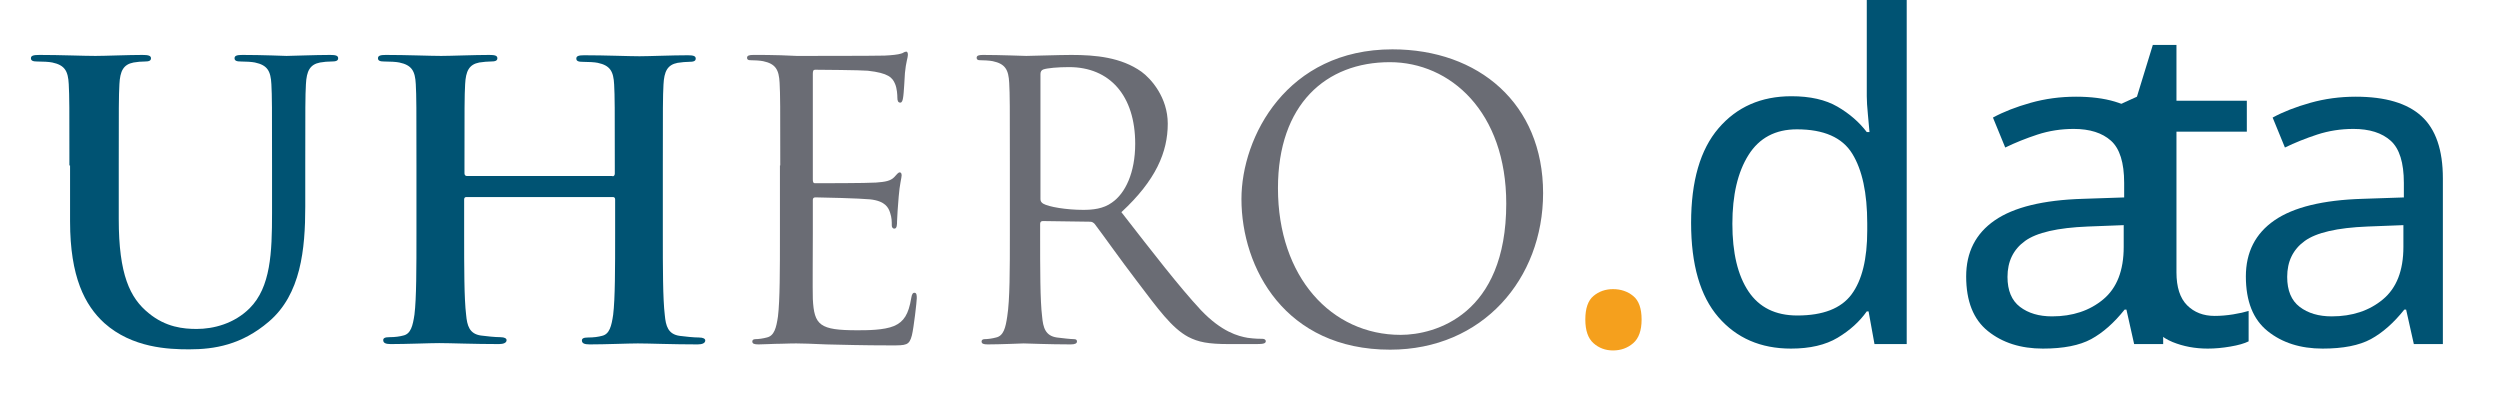
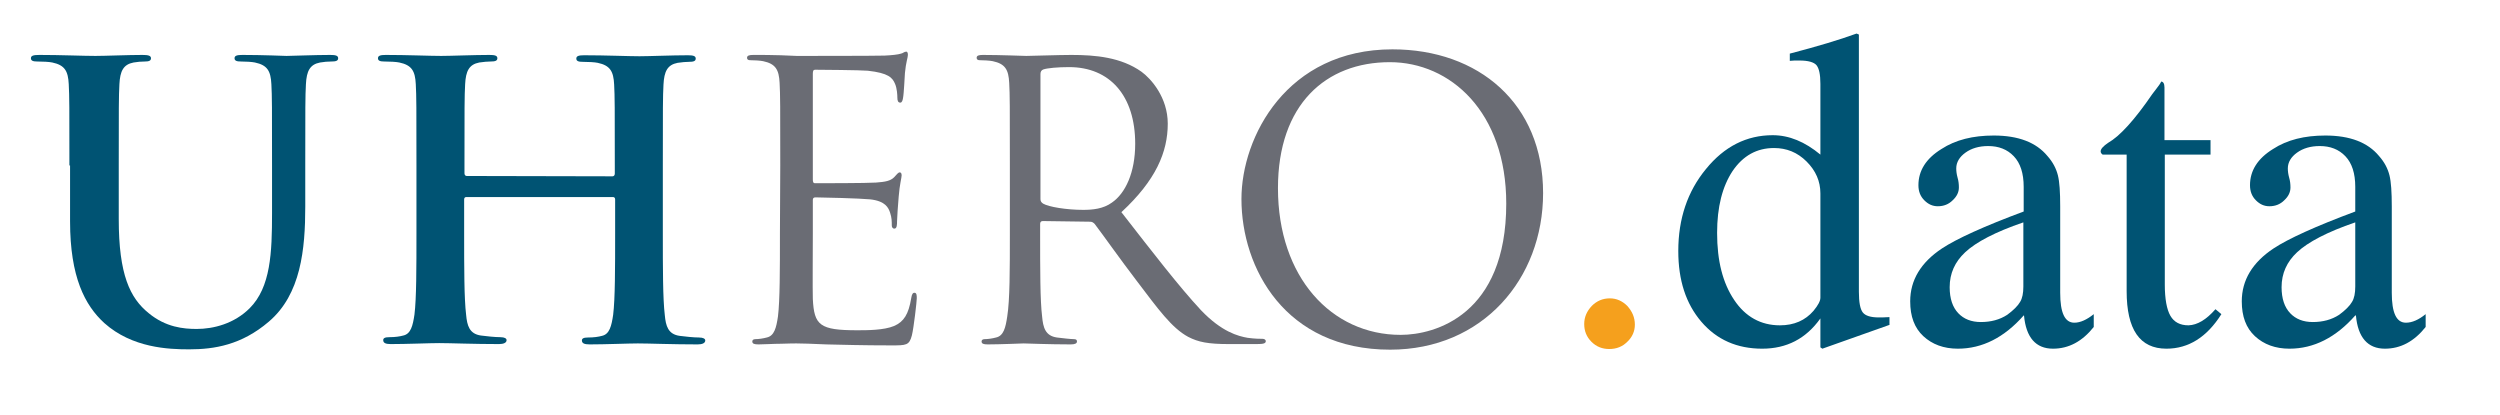
- <svg xmlns="http://www.w3.org/2000/svg" xmlns:xlink="http://www.w3.org/1999/xlink" version="1.1" id="Layer_1" x="0px" y="0px" viewBox="0 0 760 126" style="enable-background:new 0 0 760 126;" xml:space="preserve">
+ <svg xmlns="http://www.w3.org/2000/svg" version="1.1" id="Layer_1" x="0px" y="0px" viewBox="130 63 760 126" style="enable-background:new 130 63 760 126;" xml:space="preserve">
  <style type="text/css">
- 	.st0{clip-path:url(#SVGID_2_);fill:#005373;}
- 	.st1{clip-path:url(#SVGID_2_);fill:#6A6C74;}
- 	.st2{clip-path:url(#SVGID_2_);}
+ 	.st0{fill:#005373;}
+ 	.st1{fill:#6A6C74;}
+ 	.st2{enable-background:new    ;}
	.st3{fill:#F5A01D;}
- 	.st4{font-family:'STIXGeneral-Regular';}
- 	.st5{font-size:138px;}
- 	.st6{fill:#005373;}
- 	.st7{letter-spacing:1;}
</style>
  <g>
-     <defs>
-       <rect id="SVGID_1_" width="760" height="126" />
-     </defs>
-     <clipPath id="SVGID_2_">
-       <use xlink:href="#SVGID_1_" style="overflow:visible;" />
-     </clipPath>
-     <path class="st0" d="M21.1,50.3c0-17.7,0-21-0.2-24.7c-0.2-4-1.2-5.8-5-6.6c-0.9-0.2-2.9-0.3-4.5-0.3c-1.3,0-2-0.2-2-1   c0-0.8,0.8-1,2.6-1c6.2,0,13.5,0.3,17,0.3c2.8,0,10.1-0.3,14.3-0.3c1.7,0,2.6,0.2,2.6,1c0,0.8-0.7,1-1.9,1c-1.3,0-2,0.1-3.4,0.3   c-3.1,0.6-4.1,2.6-4.3,6.6c-0.2,3.7-0.2,7-0.2,24.7v16.3c0,16.9,3.4,24,9.1,28.6c5.2,4.3,10.6,4.8,14.6,4.8   c5.1,0,11.4-1.6,16.1-6.3c6.4-6.4,6.8-16.9,6.8-28.9V50.3c0-17.7,0-21-0.2-24.7c-0.2-4-1.2-5.8-5-6.6c-0.9-0.2-2.9-0.3-4.2-0.3   c-1.3,0-2-0.2-2-1c0-0.8,0.8-1,2.4-1c5.9,0,13.3,0.3,13.4,0.3c1.4,0,8.7-0.3,13.3-0.3c1.6,0,2.4,0.2,2.4,1c0,0.8-0.7,1-2.1,1   c-1.3,0-2,0.1-3.4,0.3c-3.1,0.6-4.1,2.6-4.3,6.6c-0.2,3.7-0.2,7-0.2,24.7v12.5c0,12.9-1.3,26.7-11.1,35c-8.3,7.1-16.6,8.4-24.2,8.4   c-6.2,0-17.3-0.4-25.8-8c-5.9-5.4-10.4-14-10.4-30.9V50.3" />
-     <path class="st0" d="M186.2,53.6c0.3,0,0.7-0.2,0.7-0.8v-2.4c0-17.7,0-21-0.2-24.7c-0.2-4-1.2-5.8-5-6.6c-0.9-0.2-2.9-0.3-4.5-0.3   c-1.3,0-2-0.2-2-1c0-0.8,0.8-1,2.4-1c6.3,0,13.6,0.3,16.8,0.3c2.8,0,10.1-0.3,14.7-0.3c1.6,0,2.4,0.2,2.4,1c0,0.8-0.7,1-2.1,1   c-0.9,0-2,0.1-3.4,0.3c-3.1,0.6-4.1,2.6-4.3,6.6c-0.2,3.7-0.2,7-0.2,24.7v20.5c0,10.7,0,19.9,0.6,24.9c0.3,3.3,1,5.8,4.5,6.3   c1.6,0.2,4.2,0.5,5.9,0.5c1.3,0,1.9,0.4,1.9,0.9c0,0.8-0.9,1.2-2.3,1.2c-7.6,0-14.9-0.3-18.2-0.3c-2.7,0-10,0.3-14.6,0.3   c-1.6,0-2.4-0.3-2.4-1.2c0-0.6,0.5-0.9,1.9-0.9c1.7,0,3.1-0.2,4.2-0.5c2.3-0.5,2.9-3,3.4-6.4c0.6-4.9,0.6-14.1,0.6-24.8V60.6   c0-0.5-0.3-0.7-0.7-0.7h-44.5c-0.3,0-0.7,0.1-0.7,0.7v10.2c0,10.7,0,19.9,0.6,24.9c0.3,3.3,1,5.8,4.5,6.3c1.6,0.2,4.2,0.5,5.9,0.5   c1.3,0,1.9,0.4,1.9,0.9c0,0.8-0.9,1.2-2.3,1.2c-7.6,0-14.9-0.3-18.2-0.3c-2.7,0-10,0.3-14.7,0.3c-1.5,0-2.3-0.3-2.3-1.2   c0-0.6,0.5-0.9,1.9-0.9c1.7,0,3.1-0.2,4.2-0.5c2.3-0.5,2.9-3,3.4-6.4c0.6-4.9,0.6-14.1,0.6-24.8V50.3c0-17.7,0-21-0.2-24.7   c-0.2-4-1.2-5.8-5-6.6c-0.9-0.2-2.9-0.3-4.5-0.3c-1.3,0-2-0.2-2-1c0-0.8,0.8-1,2.4-1c6.3,0,13.6,0.3,16.8,0.3   c2.8,0,10.1-0.3,14.7-0.3c1.6,0,2.4,0.2,2.4,1c0,0.8-0.7,1-2.1,1c-0.9,0-2,0.1-3.4,0.3c-3.1,0.6-4.1,2.6-4.3,6.6   c-0.2,3.7-0.2,7-0.2,24.7v2.4c0,0.6,0.4,0.8,0.7,0.8H186.2" />
-     <path class="st1" d="M237.2,50.3c0-18.2,0-21.4-0.2-25.1c-0.2-4-1.2-5.8-5-6.6c-0.9-0.2-2.9-0.3-4-0.3c-0.5,0-0.9-0.2-0.9-0.7   c0-0.7,0.6-0.9,1.9-0.9c2.7,0,5.8,0,8.4,0.1l4.8,0.2c0.8,0,24,0,26.7-0.1c2.2-0.1,4.1-0.3,5-0.6c0.6-0.1,1-0.6,1.6-0.6   c0.4,0,0.5,0.5,0.5,1c0,0.8-0.6,2.2-0.9,5.5c-0.1,1.2-0.3,6.3-0.6,7.7c-0.1,0.6-0.3,1.3-0.8,1.3c-0.7,0-0.9-0.6-0.9-1.5   c0-0.8-0.1-2.8-0.7-4.2c-0.8-1.9-2-3.3-8.3-4c-2-0.2-14.7-0.3-16-0.3c-0.5,0-0.7,0.3-0.7,1.2v32.1c0,0.8,0.1,1.2,0.7,1.2   c1.5,0,15.8,0,18.5-0.2c2.8-0.2,4.4-0.5,5.5-1.6c0.8-0.9,1.3-1.5,1.7-1.5c0.3,0,0.6,0.2,0.6,0.9c0,0.7-0.6,2.7-0.9,6.5   c-0.2,2.3-0.5,6.6-0.5,7.5c0,0.9,0,2.2-0.8,2.2c-0.6,0-0.8-0.5-0.8-1c0-1.2,0-2.3-0.5-3.8c-0.5-1.6-1.5-3.6-6.1-4.1   c-3.1-0.3-14.7-0.6-16.6-0.6c-0.6,0-0.8,0.3-0.8,0.8v10.2c0,4-0.1,17.5,0,19.9c0.4,8,2.1,9.5,13.5,9.5c3,0,8.1,0,11.2-1.3   c3-1.3,4.4-3.6,5.2-8.4c0.2-1.3,0.5-1.7,1-1.7c0.7,0,0.7,0.9,0.7,1.7c0,0.9-0.9,8.9-1.5,11.3c-0.8,3-1.7,3-6.3,3   c-8.7,0-15.1-0.2-19.7-0.3c-4.5-0.2-7.3-0.3-9.1-0.3c-0.2,0-2.2,0-4.7,0.1c-2.3,0-5,0.2-6.8,0.2c-1.3,0-1.9-0.2-1.9-0.9   c0-0.3,0.2-0.7,0.9-0.7c1,0,2.4-0.2,3.5-0.5c2.3-0.5,2.9-3,3.4-6.4c0.6-4.9,0.6-14.1,0.6-25.3V50.3" />
-     <path class="st1" d="M316.3,60.5c0,0.6,0.2,1,0.8,1.4c1.7,1,7.1,1.9,12.2,1.9c2.8,0,6.1-0.3,8.7-2.2c4.1-2.8,7.1-9.1,7.1-17.9   c0-14.6-7.7-23.3-20.1-23.3c-3.5,0-6.6,0.3-7.8,0.7c-0.6,0.2-0.9,0.7-0.9,1.4V60.5 M307,50.3c0-18.2,0-21.4-0.2-25.1   c-0.2-4-1.2-5.8-5-6.6c-0.9-0.2-2.9-0.3-4-0.3c-0.5,0-0.9-0.2-0.9-0.7c0-0.7,0.6-0.9,1.9-0.9c5.2,0,12.6,0.3,13.2,0.3   c1.3,0,10.1-0.3,13.7-0.3c7.3,0,15.1,0.7,21.3,5.1c2.9,2.1,8,7.8,8,15.8c0,8.6-3.6,17.2-14.1,26.9c9.5,12.2,17.5,22.6,24.2,29.8   c6.3,6.6,11.3,7.9,14.2,8.4c2.2,0.3,3.8,0.3,4.5,0.3c0.6,0,1,0.3,1,0.7c0,0.7-0.7,0.9-2.8,0.9h-8.3c-6.5,0-9.4-0.6-12.5-2.2   c-5-2.7-9.1-8.4-15.7-17.1c-4.9-6.4-10.4-14.2-12.7-17.2c-0.5-0.5-0.8-0.7-1.5-0.7l-14.3-0.2c-0.6,0-0.8,0.4-0.8,0.9v2.8   c0,11.2,0,20.4,0.6,25.3c0.3,3.4,1,5.9,4.5,6.4c1.6,0.2,4.2,0.5,5.2,0.5c0.7,0,0.9,0.3,0.9,0.7c0,0.6-0.6,0.9-1.9,0.9   c-6.4,0-13.7-0.3-14.3-0.3c-0.1,0-7.5,0.3-10.9,0.3c-1.3,0-1.9-0.2-1.9-0.9c0-0.3,0.2-0.7,0.9-0.7c1,0,2.4-0.2,3.5-0.5   c2.3-0.5,2.9-3,3.4-6.4C307,91.2,307,82,307,70.8V50.3z" />
-     <path class="st1" d="M425.8,101.8c10.5,0,32.1-6.1,32.1-39.9c0-27.9-17-43-35.4-43c-19.4,0-34,12.8-34,38.3   C388.5,84.3,404.8,101.8,425.8,101.8 M423.3,15c26.2,0,45.8,16.5,45.8,43.7c0,26.1-18.4,47.6-46.5,47.6   c-31.9,0-45.2-24.8-45.2-45.8C377.4,41.6,391.2,15,423.3,15" />
-     <g class="st2">
-       <text transform="matrix(1 0 0 1 472 104.5986)" class="st3 st4 st5">.</text>
+     <g>
+       <path class="st0" d="M151.1,113.3c0-17.7,0-21-0.2-24.7c-0.2-4-1.2-5.8-5-6.6c-0.9-0.2-2.9-0.3-4.5-0.3c-1.3,0-2-0.2-2-1    c0-0.8,0.8-1,2.6-1c6.2,0,13.5,0.3,17,0.3c2.8,0,10.1-0.3,14.3-0.3c1.7,0,2.6,0.2,2.6,1c0,0.8-0.7,1-1.9,1c-1.3,0-2,0.1-3.4,0.3    c-3.1,0.6-4.1,2.6-4.3,6.6c-0.2,3.7-0.2,7-0.2,24.7v16.3c0,16.9,3.4,24,9.1,28.6c5.2,4.3,10.6,4.8,14.6,4.8    c5.1,0,11.4-1.6,16.1-6.3c6.4-6.4,6.8-16.9,6.8-28.9v-14.5c0-17.7,0-21-0.2-24.7c-0.2-4-1.2-5.8-5-6.6c-0.9-0.2-2.9-0.3-4.2-0.3    s-2-0.2-2-1c0-0.8,0.8-1,2.4-1c5.9,0,13.3,0.3,13.4,0.3c1.4,0,8.7-0.3,13.3-0.3c1.6,0,2.4,0.2,2.4,1c0,0.8-0.7,1-2.1,1    c-1.3,0-2,0.1-3.4,0.3c-3.1,0.6-4.1,2.6-4.3,6.6c-0.2,3.7-0.2,7-0.2,24.7v12.5c0,12.9-1.3,26.7-11.1,35    c-8.3,7.1-16.6,8.4-24.2,8.4c-6.2,0-17.3-0.4-25.8-8c-5.9-5.4-10.4-14-10.4-30.9v-17" />
    </g>
-     <g class="st2">
-       <text transform="matrix(1 0 0 1 506.5 104.5986)">
-         <tspan x="0" y="0" class="st6 st4 st5">da</tspan>
-         <tspan x="130.3" y="0" class="st6 st4 st5 st7">t</tspan>
-         <tspan x="169.9" y="0" class="st6 st4 st5">a</tspan>
-       </text>
+     <g>
+       <path class="st0" d="M316.2,116.6c0.3,0,0.7-0.2,0.7-0.8v-2.4c0-17.7,0-21-0.2-24.7c-0.2-4-1.2-5.8-5-6.6    c-0.9-0.2-2.9-0.3-4.5-0.3c-1.3,0-2-0.2-2-1c0-0.8,0.8-1,2.4-1c6.3,0,13.6,0.3,16.8,0.3c2.8,0,10.1-0.3,14.7-0.3    c1.6,0,2.4,0.2,2.4,1c0,0.8-0.7,1-2.1,1c-0.9,0-2,0.1-3.4,0.3c-3.1,0.6-4.1,2.6-4.3,6.6c-0.2,3.7-0.2,7-0.2,24.7v20.5    c0,10.7,0,19.9,0.6,24.9c0.3,3.3,1,5.8,4.5,6.3c1.6,0.2,4.2,0.5,5.9,0.5c1.3,0,1.9,0.4,1.9,0.9c0,0.8-0.9,1.2-2.3,1.2    c-7.6,0-14.9-0.3-18.2-0.3c-2.7,0-10,0.3-14.6,0.3c-1.6,0-2.4-0.3-2.4-1.2c0-0.6,0.5-0.9,1.9-0.9c1.7,0,3.1-0.2,4.2-0.5    c2.3-0.5,2.9-3,3.4-6.4c0.6-4.9,0.6-14.1,0.6-24.8v-10.3c0-0.5-0.3-0.7-0.7-0.7h-44.5c-0.3,0-0.7,0.1-0.7,0.7v10.2    c0,10.7,0,19.9,0.6,24.9c0.3,3.3,1,5.8,4.5,6.3c1.6,0.2,4.2,0.5,5.9,0.5c1.3,0,1.9,0.4,1.9,0.9c0,0.8-0.9,1.2-2.3,1.2    c-7.6,0-14.9-0.3-18.2-0.3c-2.7,0-10,0.3-14.7,0.3c-1.5,0-2.3-0.3-2.3-1.2c0-0.6,0.5-0.9,1.9-0.9c1.7,0,3.1-0.2,4.2-0.5    c2.3-0.5,2.9-3,3.4-6.4c0.6-4.9,0.6-14.1,0.6-24.8v-20.5c0-17.7,0-21-0.2-24.7c-0.2-4-1.2-5.8-5-6.6c-0.9-0.2-2.9-0.3-4.5-0.3    c-1.3,0-2-0.2-2-1c0-0.8,0.8-1,2.4-1c6.3,0,13.6,0.3,16.8,0.3c2.8,0,10.1-0.3,14.7-0.3c1.6,0,2.4,0.2,2.4,1c0,0.8-0.7,1-2.1,1    c-0.9,0-2,0.1-3.4,0.3c-3.1,0.6-4.1,2.6-4.3,6.6c-0.2,3.7-0.2,7-0.2,24.7v2.4c0,0.6,0.4,0.8,0.7,0.8L316.2,116.6" />
+     </g>
+     <g>
+       <path class="st1" d="M367.2,113.3c0-18.2,0-21.4-0.2-25.1c-0.2-4-1.2-5.8-5-6.6c-0.9-0.2-2.9-0.3-4-0.3c-0.5,0-0.9-0.2-0.9-0.7    c0-0.7,0.6-0.9,1.9-0.9c2.7,0,5.8,0,8.4,0.1l4.8,0.2c0.8,0,24,0,26.7-0.1c2.2-0.1,4.1-0.3,5-0.6c0.6-0.1,1-0.6,1.6-0.6    c0.4,0,0.5,0.5,0.5,1c0,0.8-0.6,2.2-0.9,5.5c-0.1,1.2-0.3,6.3-0.6,7.7c-0.1,0.6-0.3,1.3-0.8,1.3c-0.7,0-0.9-0.6-0.9-1.5    c0-0.8-0.1-2.8-0.7-4.2c-0.8-1.9-2-3.3-8.3-4c-2-0.2-14.7-0.3-16-0.3c-0.5,0-0.7,0.3-0.7,1.2v32.1c0,0.8,0.1,1.2,0.7,1.2    c1.5,0,15.8,0,18.5-0.2c2.8-0.2,4.4-0.5,5.5-1.6c0.8-0.9,1.3-1.5,1.7-1.5c0.3,0,0.6,0.2,0.6,0.9c0,0.7-0.6,2.7-0.9,6.5    c-0.2,2.3-0.5,6.6-0.5,7.5s0,2.2-0.8,2.2c-0.6,0-0.8-0.5-0.8-1c0-1.2,0-2.3-0.5-3.8c-0.5-1.6-1.5-3.6-6.1-4.1    c-3.1-0.3-14.7-0.6-16.6-0.6c-0.6,0-0.8,0.3-0.8,0.8V134c0,4-0.1,17.5,0,19.9c0.4,8,2.1,9.5,13.5,9.5c3,0,8.1,0,11.2-1.3    c3-1.3,4.4-3.6,5.2-8.4c0.2-1.3,0.5-1.7,1-1.7c0.7,0,0.7,0.9,0.7,1.7c0,0.9-0.9,8.9-1.5,11.3c-0.8,3-1.7,3-6.3,3    c-8.7,0-15.1-0.2-19.7-0.3c-4.5-0.2-7.3-0.3-9.1-0.3c-0.2,0-2.2,0-4.7,0.1c-2.3,0-5,0.2-6.8,0.2c-1.3,0-1.9-0.2-1.9-0.9    c0-0.3,0.2-0.7,0.9-0.7c1,0,2.4-0.2,3.5-0.5c2.3-0.5,2.9-3,3.4-6.4c0.6-4.9,0.6-14.1,0.6-25.3L367.2,113.3" />
+     </g>
+     <g>
+       <path class="st1" d="M446.3,123.5c0,0.6,0.2,1,0.8,1.4c1.7,1,7.1,1.9,12.2,1.9c2.8,0,6.1-0.3,8.7-2.2c4.1-2.8,7.1-9.1,7.1-17.9    c0-14.6-7.7-23.3-20.1-23.3c-3.5,0-6.6,0.3-7.8,0.7c-0.6,0.2-0.9,0.7-0.9,1.4L446.3,123.5 M437,113.3c0-18.2,0-21.4-0.2-25.1    c-0.2-4-1.2-5.8-5-6.6c-0.9-0.2-2.9-0.3-4-0.3c-0.5,0-0.9-0.2-0.9-0.7c0-0.7,0.6-0.9,1.9-0.9c5.2,0,12.6,0.3,13.2,0.3    c1.3,0,10.1-0.3,13.7-0.3c7.3,0,15.1,0.7,21.3,5.1c2.9,2.1,8,7.8,8,15.8c0,8.6-3.6,17.2-14.1,26.9c9.5,12.2,17.5,22.6,24.2,29.8    c6.3,6.6,11.3,7.9,14.2,8.4c2.2,0.3,3.8,0.3,4.5,0.3c0.6,0,1,0.3,1,0.7c0,0.7-0.7,0.9-2.8,0.9h-8.3c-6.5,0-9.4-0.6-12.5-2.2    c-5-2.7-9.1-8.4-15.7-17.1c-4.9-6.4-10.4-14.2-12.7-17.2c-0.5-0.5-0.8-0.7-1.5-0.7l-14.3-0.2c-0.6,0-0.8,0.4-0.8,0.9v2.8    c0,11.2,0,20.4,0.6,25.3c0.3,3.4,1,5.9,4.5,6.4c1.6,0.2,4.2,0.5,5.2,0.5c0.7,0,0.9,0.3,0.9,0.7c0,0.6-0.6,0.9-1.9,0.9    c-6.4,0-13.7-0.3-14.3-0.3c-0.1,0-7.5,0.3-10.9,0.3c-1.3,0-1.9-0.2-1.9-0.9c0-0.3,0.2-0.7,0.9-0.7c1,0,2.4-0.2,3.5-0.5    c2.3-0.5,2.9-3,3.4-6.4c0.8-5,0.8-14.2,0.8-25.4V113.3z" />
+     </g>
+     <g>
+       <path class="st1" d="M555.8,164.8c10.5,0,32.1-6.1,32.1-39.9c0-27.9-17-43-35.4-43c-19.4,0-34,12.8-34,38.3    C518.5,147.3,534.8,164.8,555.8,164.8 M553.3,78c26.2,0,45.8,16.5,45.8,43.7c0,26.1-18.4,47.6-46.5,47.6    c-31.9,0-45.2-24.8-45.2-45.8C507.4,104.6,521.2,78,553.3,78" />
+     </g>
+     <g>
+       <g>
+         <g class="st2">
+           <path class="st3" d="M627,161.7c0,2-0.8,3.8-2.3,5.2c-1.5,1.5-3.3,2.2-5.5,2.2c-2.1,0-3.9-0.7-5.4-2.2c-1.5-1.5-2.2-3.3-2.2-5.4      c0-2.1,0.8-3.9,2.3-5.5c1.5-1.5,3.3-2.3,5.5-2.3c2,0,3.8,0.8,5.3,2.3C626.2,157.7,627,159.5,627,161.7z" />
+         </g>
+       </g>
+     </g>
+     <g>
+       <g>
+         <g class="st2">
+           <path class="st0" d="M704.3,161.8L684,169l-0.6-0.4v-8.8c-4.4,6.2-10.3,9.2-17.7,9.2c-7.6,0-13.8-2.7-18.5-8.2      c-4.7-5.5-7-12.6-7-21.5c0-9.8,2.8-18.1,8.4-24.9c5.6-6.9,12.4-10.3,20.3-10.3c5,0,9.8,2,14.5,5.9V88.5c0-2.9-0.4-4.7-1.2-5.7      c-0.8-0.9-2.5-1.4-5.1-1.4c-1.3,0-2.3,0-3,0.1v-2.2c8.4-2.2,15.1-4.2,20.3-6.1l0.7,0.3v78.2c0,3.2,0.4,5.3,1.2,6.3      c0.8,1,2.4,1.5,4.9,1.5c0.6,0,1.6,0,3.2-0.1V161.8z M683.4,153.5v-31.7c0-3.7-1.4-6.9-4.2-9.7c-2.8-2.8-6.1-4.1-9.9-4.1      c-5.2,0-9.4,2.3-12.6,7c-3.1,4.7-4.7,10.9-4.7,18.8c0,8.5,1.7,15.2,5.2,20.4c3.4,5.1,8.1,7.7,13.9,7.7c4.3,0,7.7-1.5,10.2-4.4      C682.7,155.8,683.4,154.5,683.4,153.5z" />
+           <path class="st0" d="M766.5,158.5v3.9c-3.5,4.4-7.6,6.6-12.4,6.6c-5.2,0-8.2-3.4-8.8-10.1h-0.1c-5.9,6.7-12.6,10.1-20,10.1      c-4.3,0-7.8-1.3-10.5-3.8c-2.7-2.5-4-6-4-10.6c0-6.4,3.2-11.8,9.7-16.1c4.4-2.9,12.7-6.7,24.8-11.2v-7.5c0-4.1-1-7.2-3-9.3      c-2-2.1-4.6-3.1-7.8-3.1c-2.8,0-5.1,0.7-6.9,2c-1.8,1.3-2.8,2.9-2.8,4.8c0,0.8,0.1,1.7,0.4,2.8c0.3,1,0.4,2,0.4,3      c0,1.4-0.6,2.7-1.9,3.9c-1.2,1.2-2.7,1.8-4.5,1.8c-1.6,0-2.9-0.6-4.1-1.8c-1.2-1.2-1.8-2.7-1.8-4.6c0-4.4,2.3-8.1,7-11      c4.3-2.8,9.6-4.1,15.9-4.1c7.5,0,12.9,2.1,16.3,6.2c1.7,1.9,2.7,3.9,3.2,5.9c0.5,2,0.7,5.1,0.7,9.5V152c0,6.1,1.4,9.1,4.3,9.1      C762.4,161.1,764.4,160.2,766.5,158.5z M745.1,150.1v-19.5c-8.5,2.9-14.4,6-17.7,9.1c-3.1,2.9-4.7,6.4-4.7,10.6      c0,3.5,0.9,6.1,2.6,7.9c1.7,1.8,4,2.7,6.9,2.7c3,0,5.7-0.7,8-2.2c1.9-1.4,3.2-2.7,3.9-3.9C744.8,153.7,745.1,152.1,745.1,150.1z      " />
+         </g>
+         <g class="st2">
+           <path class="st0" d="M803.5,157l1.8,1.5c-4.4,7-10,10.5-16.7,10.5c-8.1,0-12.1-5.8-12.1-17.5v-41.5h-7.3c-0.4-0.3-0.6-0.6-0.6-1      c0-0.7,0.8-1.6,2.3-2.6c3.5-2,8-6.9,13.4-14.8c0.2-0.3,0.6-0.8,1.3-1.7c0.7-0.9,1.2-1.6,1.4-2.1c0.6,0,1,0.6,1,1.8v16H802v4.4      h-13.9v39.5c0,4.4,0.6,7.6,1.7,9.5c1.1,1.9,2.9,2.9,5.5,2.9C798,161.8,800.7,160.2,803.5,157z" />
+         </g>
+         <g class="st2">
+           <path class="st0" d="M867.4,158.5v3.9c-3.5,4.4-7.6,6.6-12.4,6.6c-5.2,0-8.2-3.4-8.8-10.1H846c-5.9,6.7-12.6,10.1-20,10.1      c-4.3,0-7.8-1.3-10.5-3.8c-2.7-2.5-4-6-4-10.6c0-6.4,3.2-11.8,9.7-16.1c4.4-2.9,12.7-6.7,24.8-11.2v-7.5c0-4.1-1-7.2-3-9.3      c-2-2.1-4.6-3.1-7.8-3.1c-2.8,0-5.1,0.7-6.9,2c-1.8,1.3-2.8,2.9-2.8,4.8c0,0.8,0.1,1.7,0.4,2.8c0.3,1,0.4,2,0.4,3      c0,1.4-0.6,2.7-1.9,3.9c-1.2,1.2-2.7,1.8-4.5,1.8c-1.6,0-2.9-0.6-4.1-1.8c-1.2-1.2-1.8-2.7-1.8-4.6c0-4.4,2.3-8.1,7-11      c4.3-2.8,9.6-4.1,15.9-4.1c7.5,0,12.9,2.1,16.3,6.2c1.7,1.9,2.7,3.9,3.2,5.9c0.5,2,0.7,5.1,0.7,9.5V152c0,6.1,1.4,9.1,4.3,9.1      C863.3,161.1,865.3,160.2,867.4,158.5z M846,150.1v-19.5c-8.5,2.9-14.4,6-17.7,9.1c-3.1,2.9-4.7,6.4-4.7,10.6      c0,3.5,0.9,6.1,2.6,7.9c1.7,1.8,4,2.7,6.9,2.7c3,0,5.7-0.7,8-2.2c1.9-1.4,3.2-2.7,3.9-3.9C845.7,153.7,846,152.1,846,150.1z" />
+         </g>
+       </g>
    </g>
  </g>
</svg>
